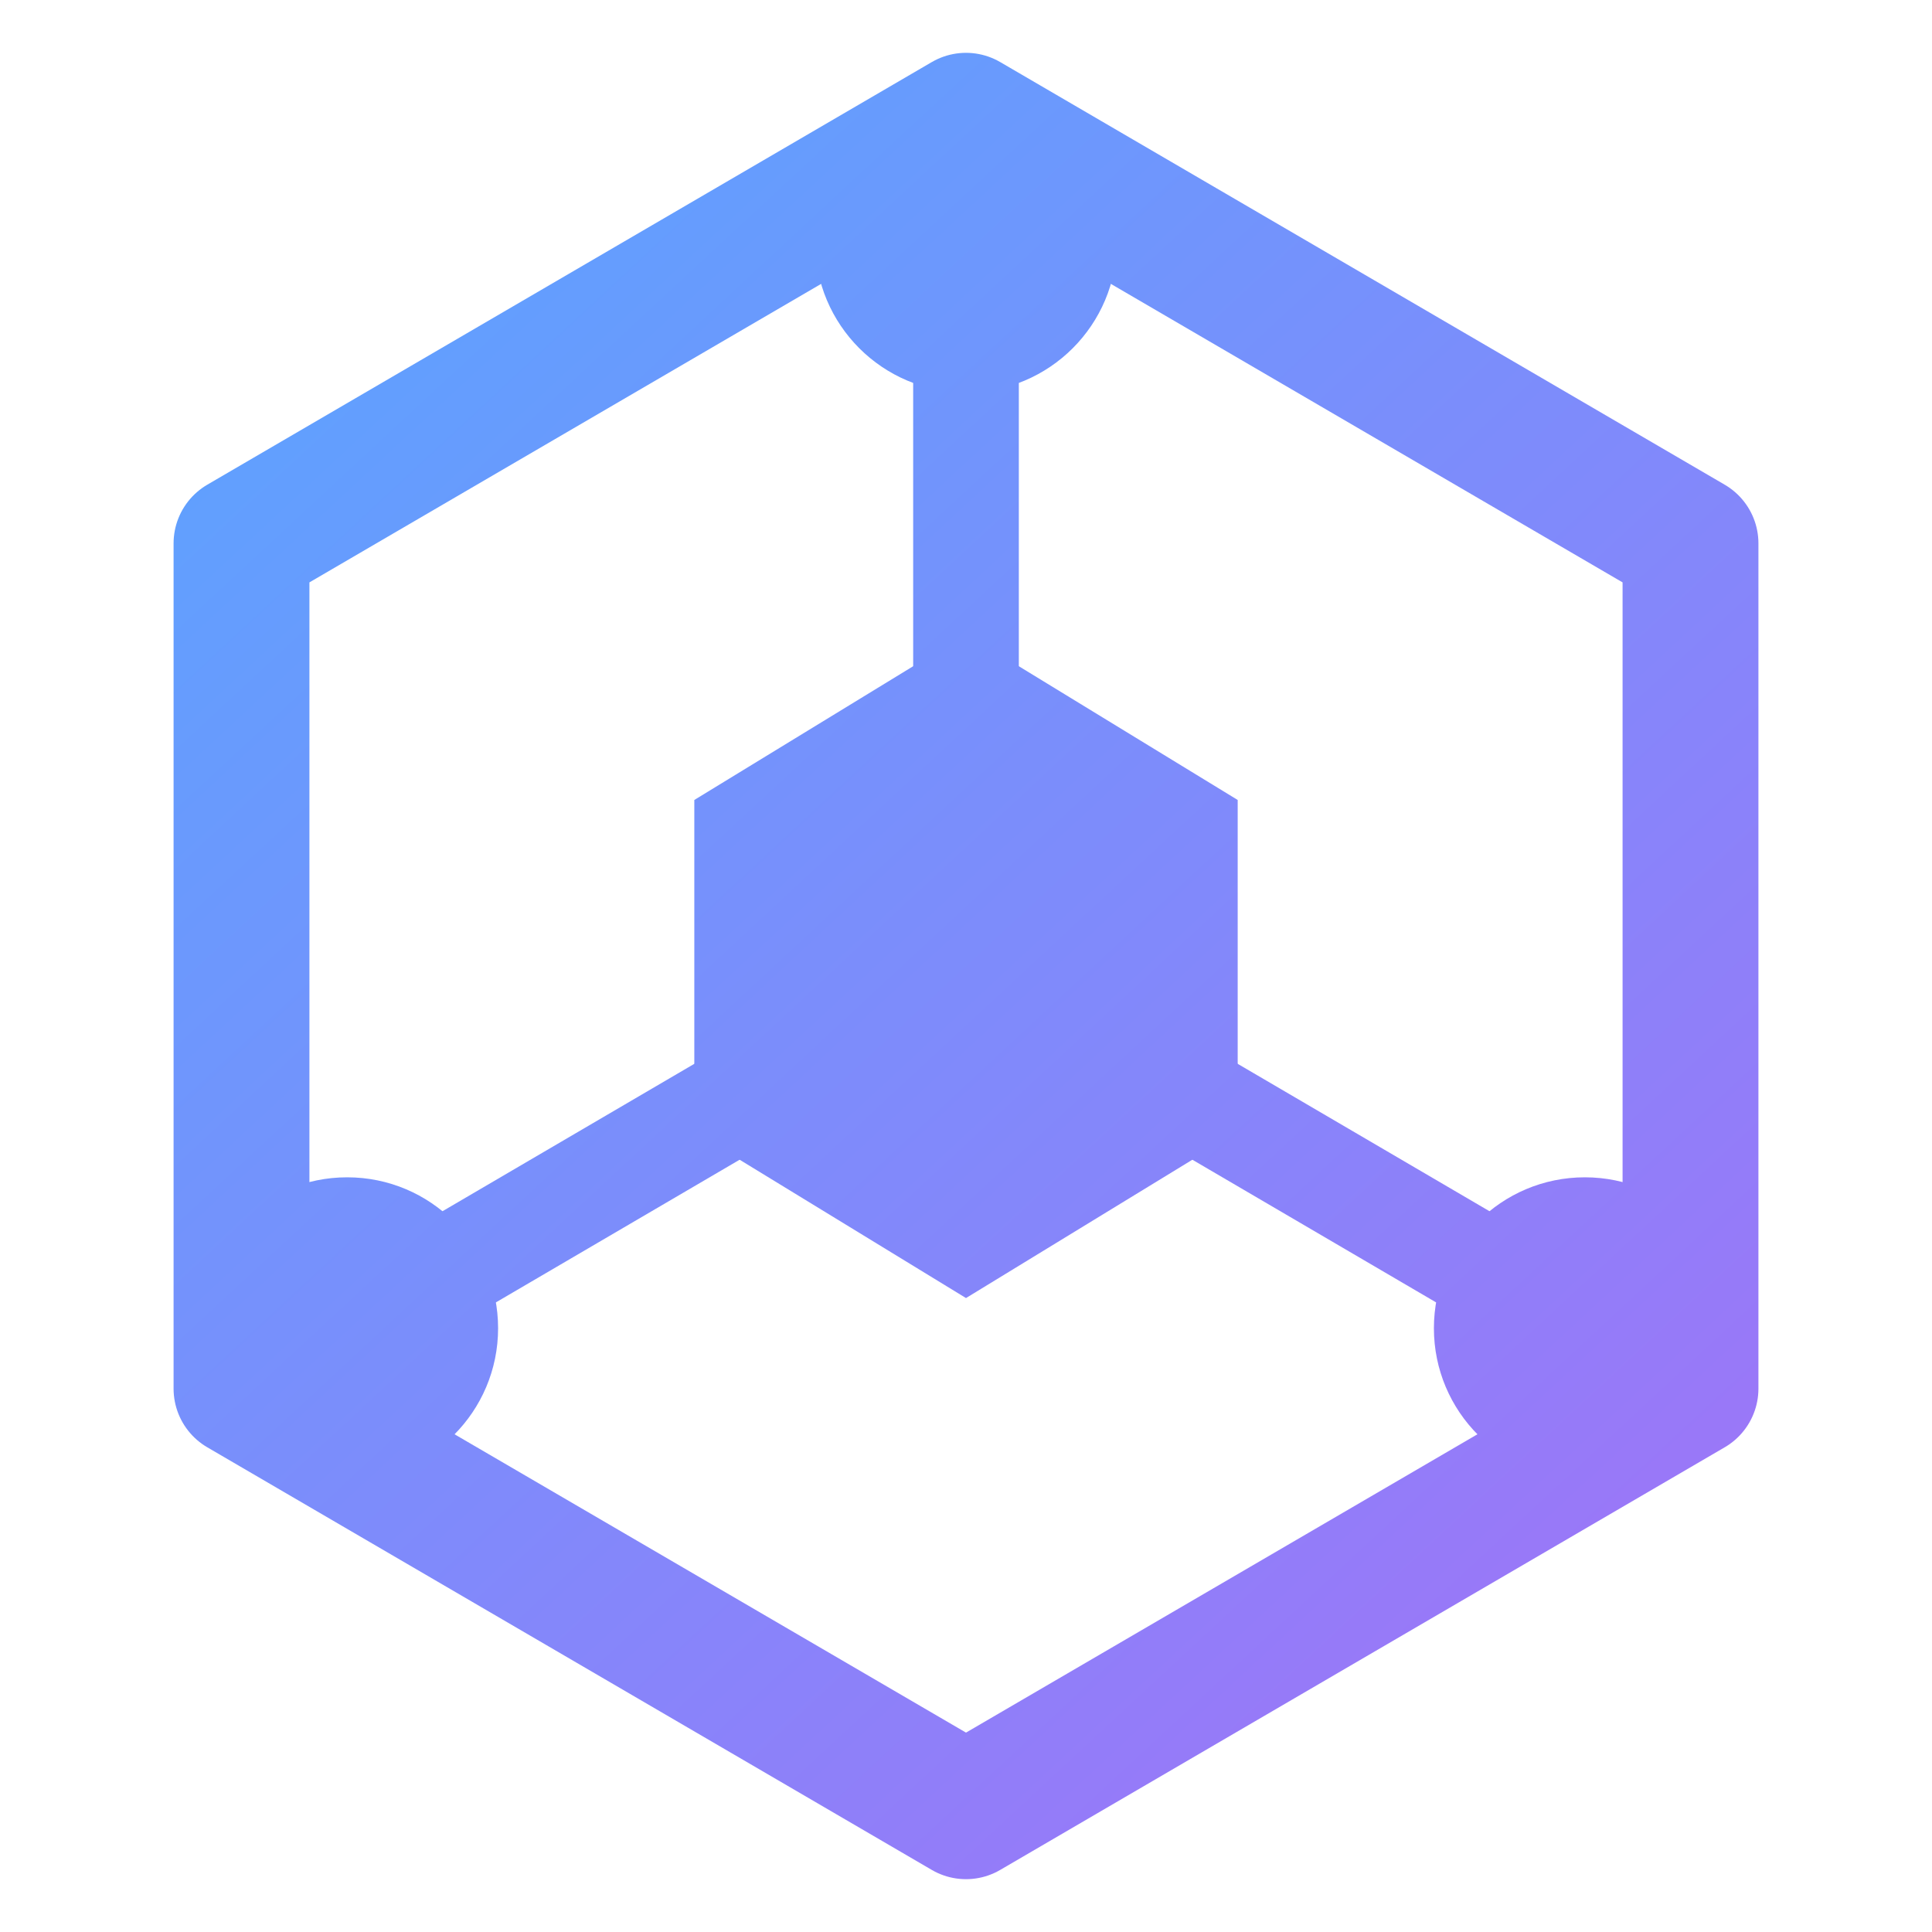
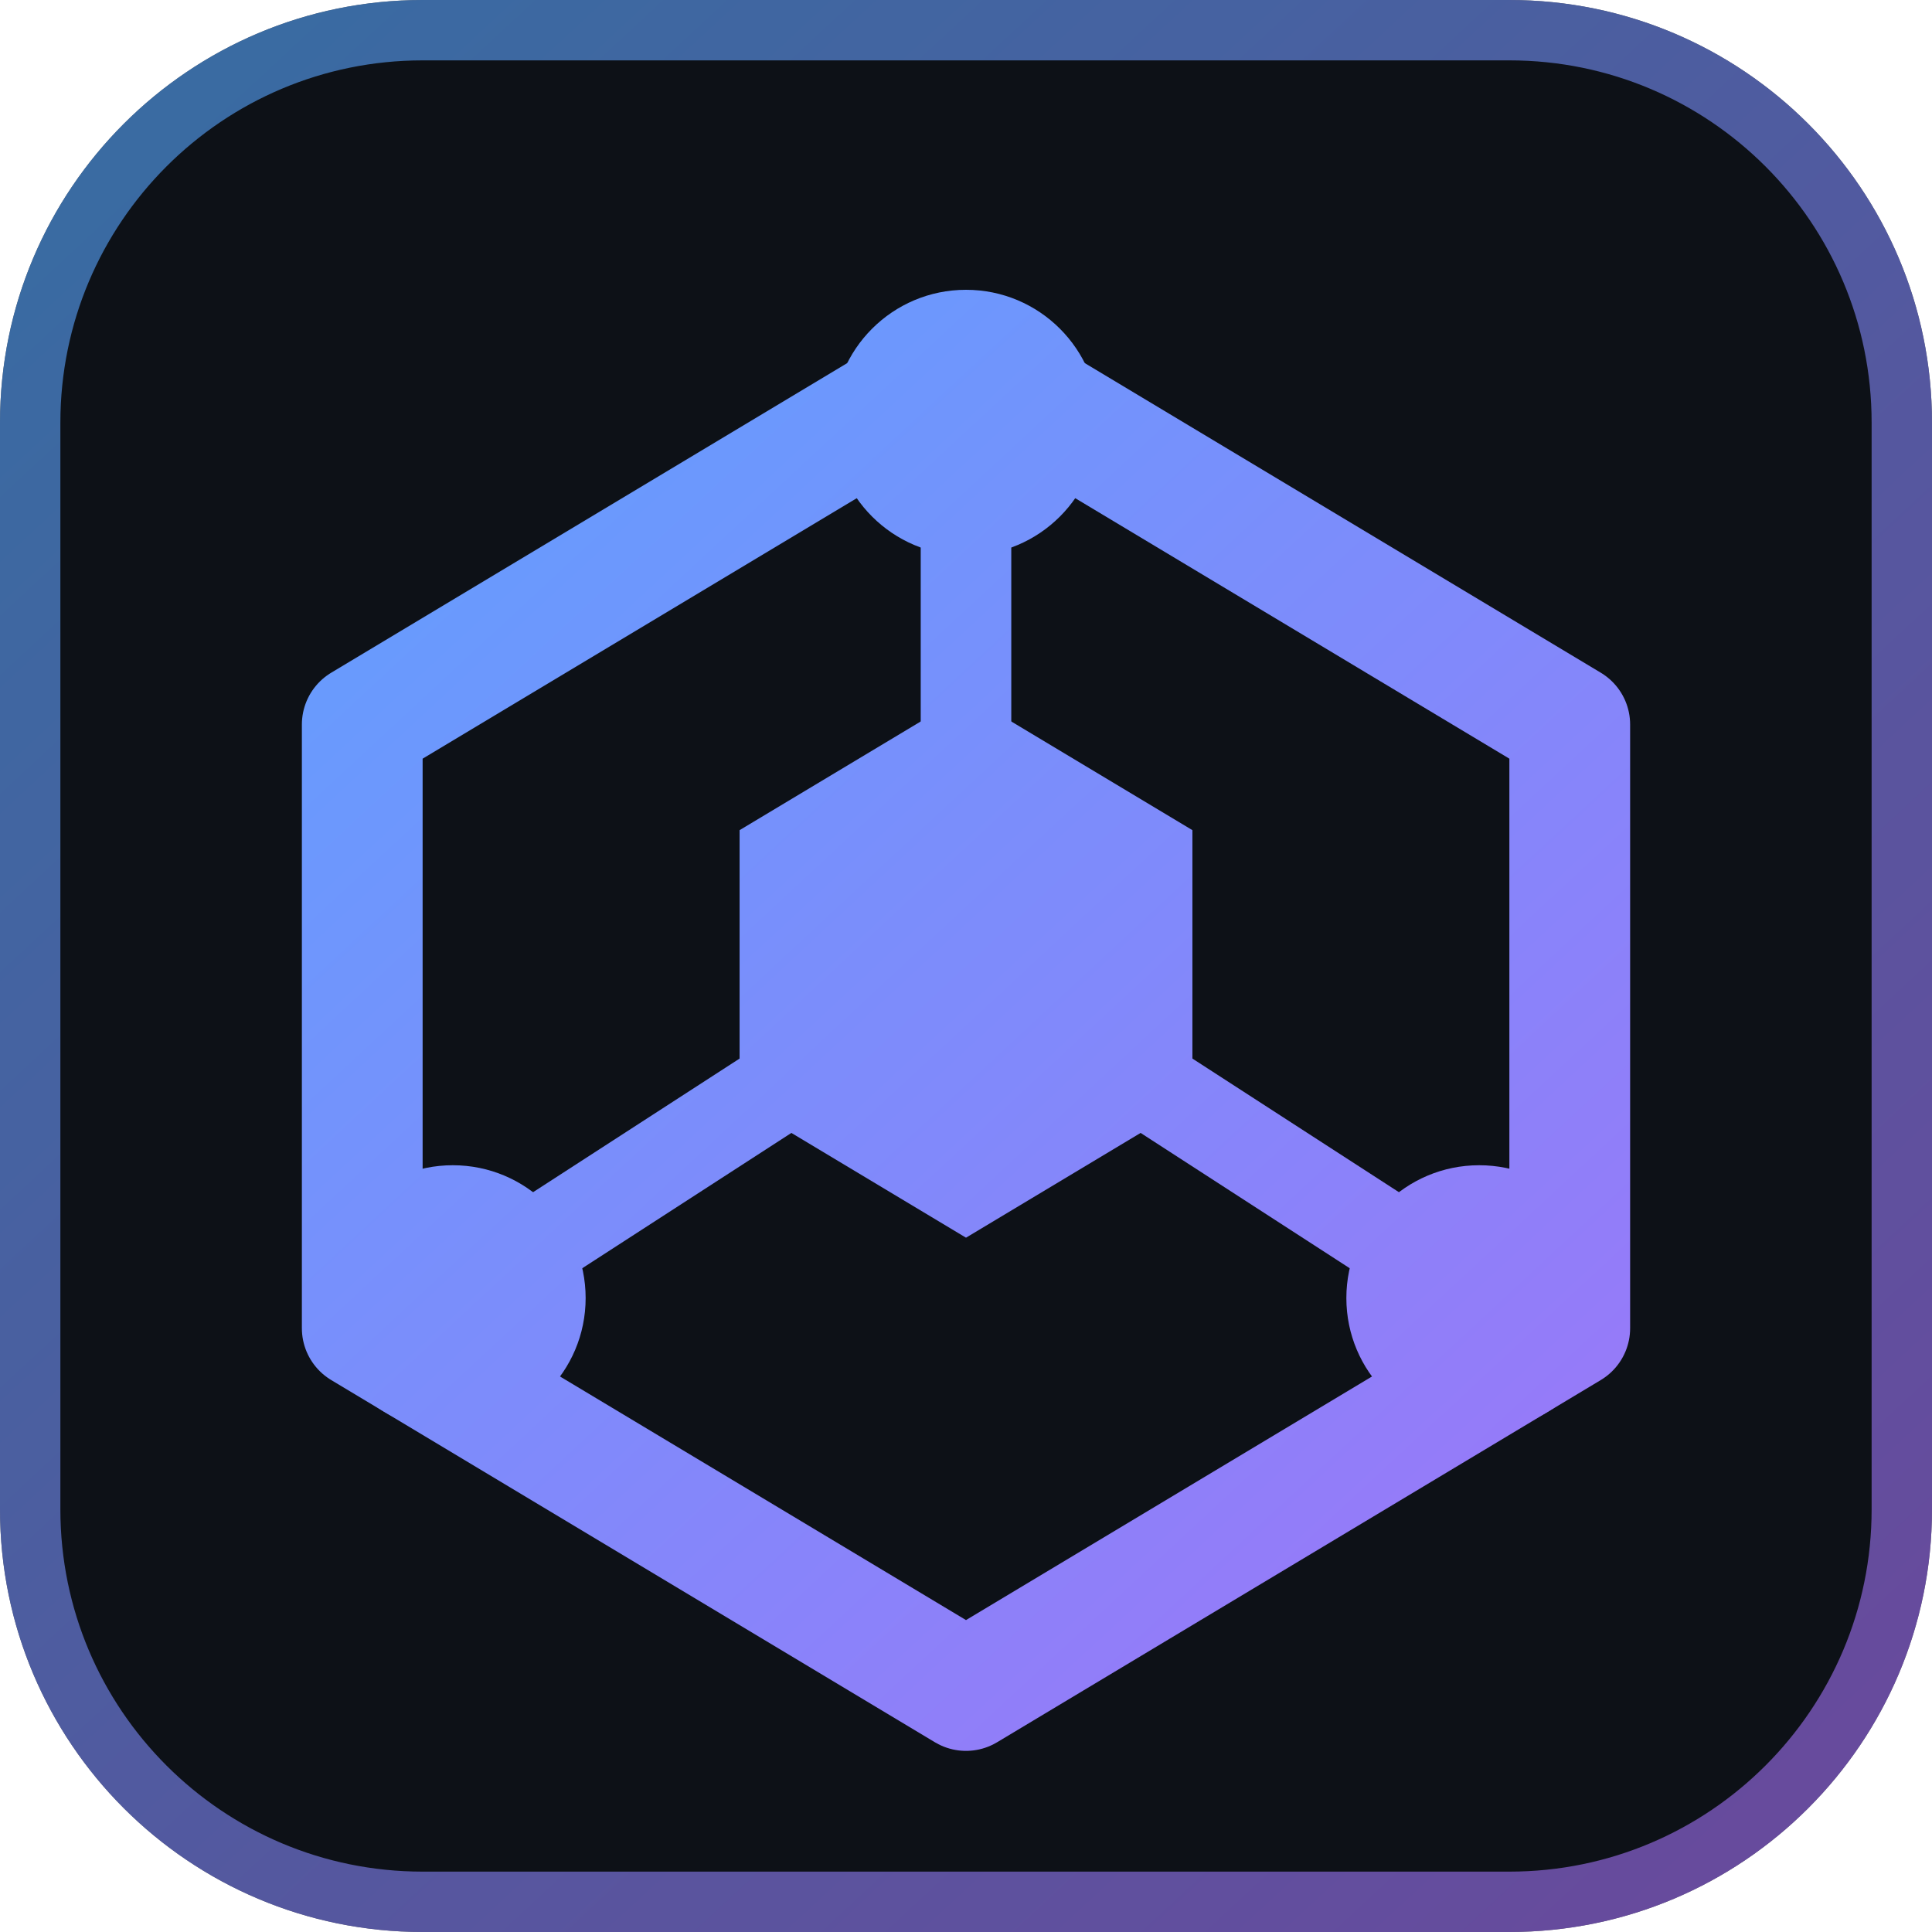
- <svg xmlns="http://www.w3.org/2000/svg" viewBox="0 0 64 64" role="img" aria-label="mcp-vertex logo">
+ <svg xmlns="http://www.w3.org/2000/svg" viewBox="0 0 64 64" role="img" aria-label="DelendAI">
  <defs>
    <linearGradient id="mc" x1="6" y1="4" x2="58" y2="60" gradientUnits="userSpaceOnUse">
      <stop offset="0" stop-color="#58a6ff" />
      <stop offset="1" stop-color="#a371f7" />
    </linearGradient>
  </defs>
-   <path d="M32 4 L56 18 L56 46 L32 60 L8 46 L8 18 Z" fill="none" stroke="url(#mc)" stroke-width="4.5" stroke-linejoin="round" />
-   <g stroke="url(#mc)" stroke-width="3.5" stroke-linecap="round">
-     <line x1="32" y1="32" x2="32" y2="8" />
-     <line x1="32" y1="32" x2="11.5" y2="44" />
-     <line x1="32" y1="32" x2="52.5" y2="44" />
+   <rect width="64" height="64" rx="14" fill="#0d1117" />
+   <rect x="1" y="1" width="62" height="62" rx="13" fill="none" stroke="url(#mc)" stroke-width="2" opacity=".6" />
+   <path d="M32 12 L52 24 L52 44 L32 56 L12 44 L12 24 Z" fill="none" stroke="url(#mc)" stroke-width="4" stroke-linejoin="round" />
+   <g stroke="url(#mc)" stroke-width="3" stroke-linecap="round">
+     <line x1="32" y1="32" x2="32" y2="14" />
+     <line x1="32" y1="32" x2="15" y2="43" />
+     <line x1="32" y1="32" x2="49" y2="43" />
  </g>
-   <path d="M32 21 L41 26.5 L41 37.5 L32 43 L23 37.5 L23 26.5 Z" fill="url(#mc)" />
+   <path d="M32 23 L39.5 27.5 L39.5 36.5 L32 41 L24.5 36.5 L24.5 27.5 Z" fill="url(#mc)" />
  <g fill="url(#mc)">
-     <circle cx="32" cy="8" r="5" />
-     <circle cx="11.5" cy="44" r="5" />
-     <circle cx="52.5" cy="44" r="5" />
+     <circle cx="32" cy="14" r="4.4" />
+     <circle cx="15" cy="43" r="4.4" />
+     <circle cx="49" cy="43" r="4.4" />
  </g>
</svg>
